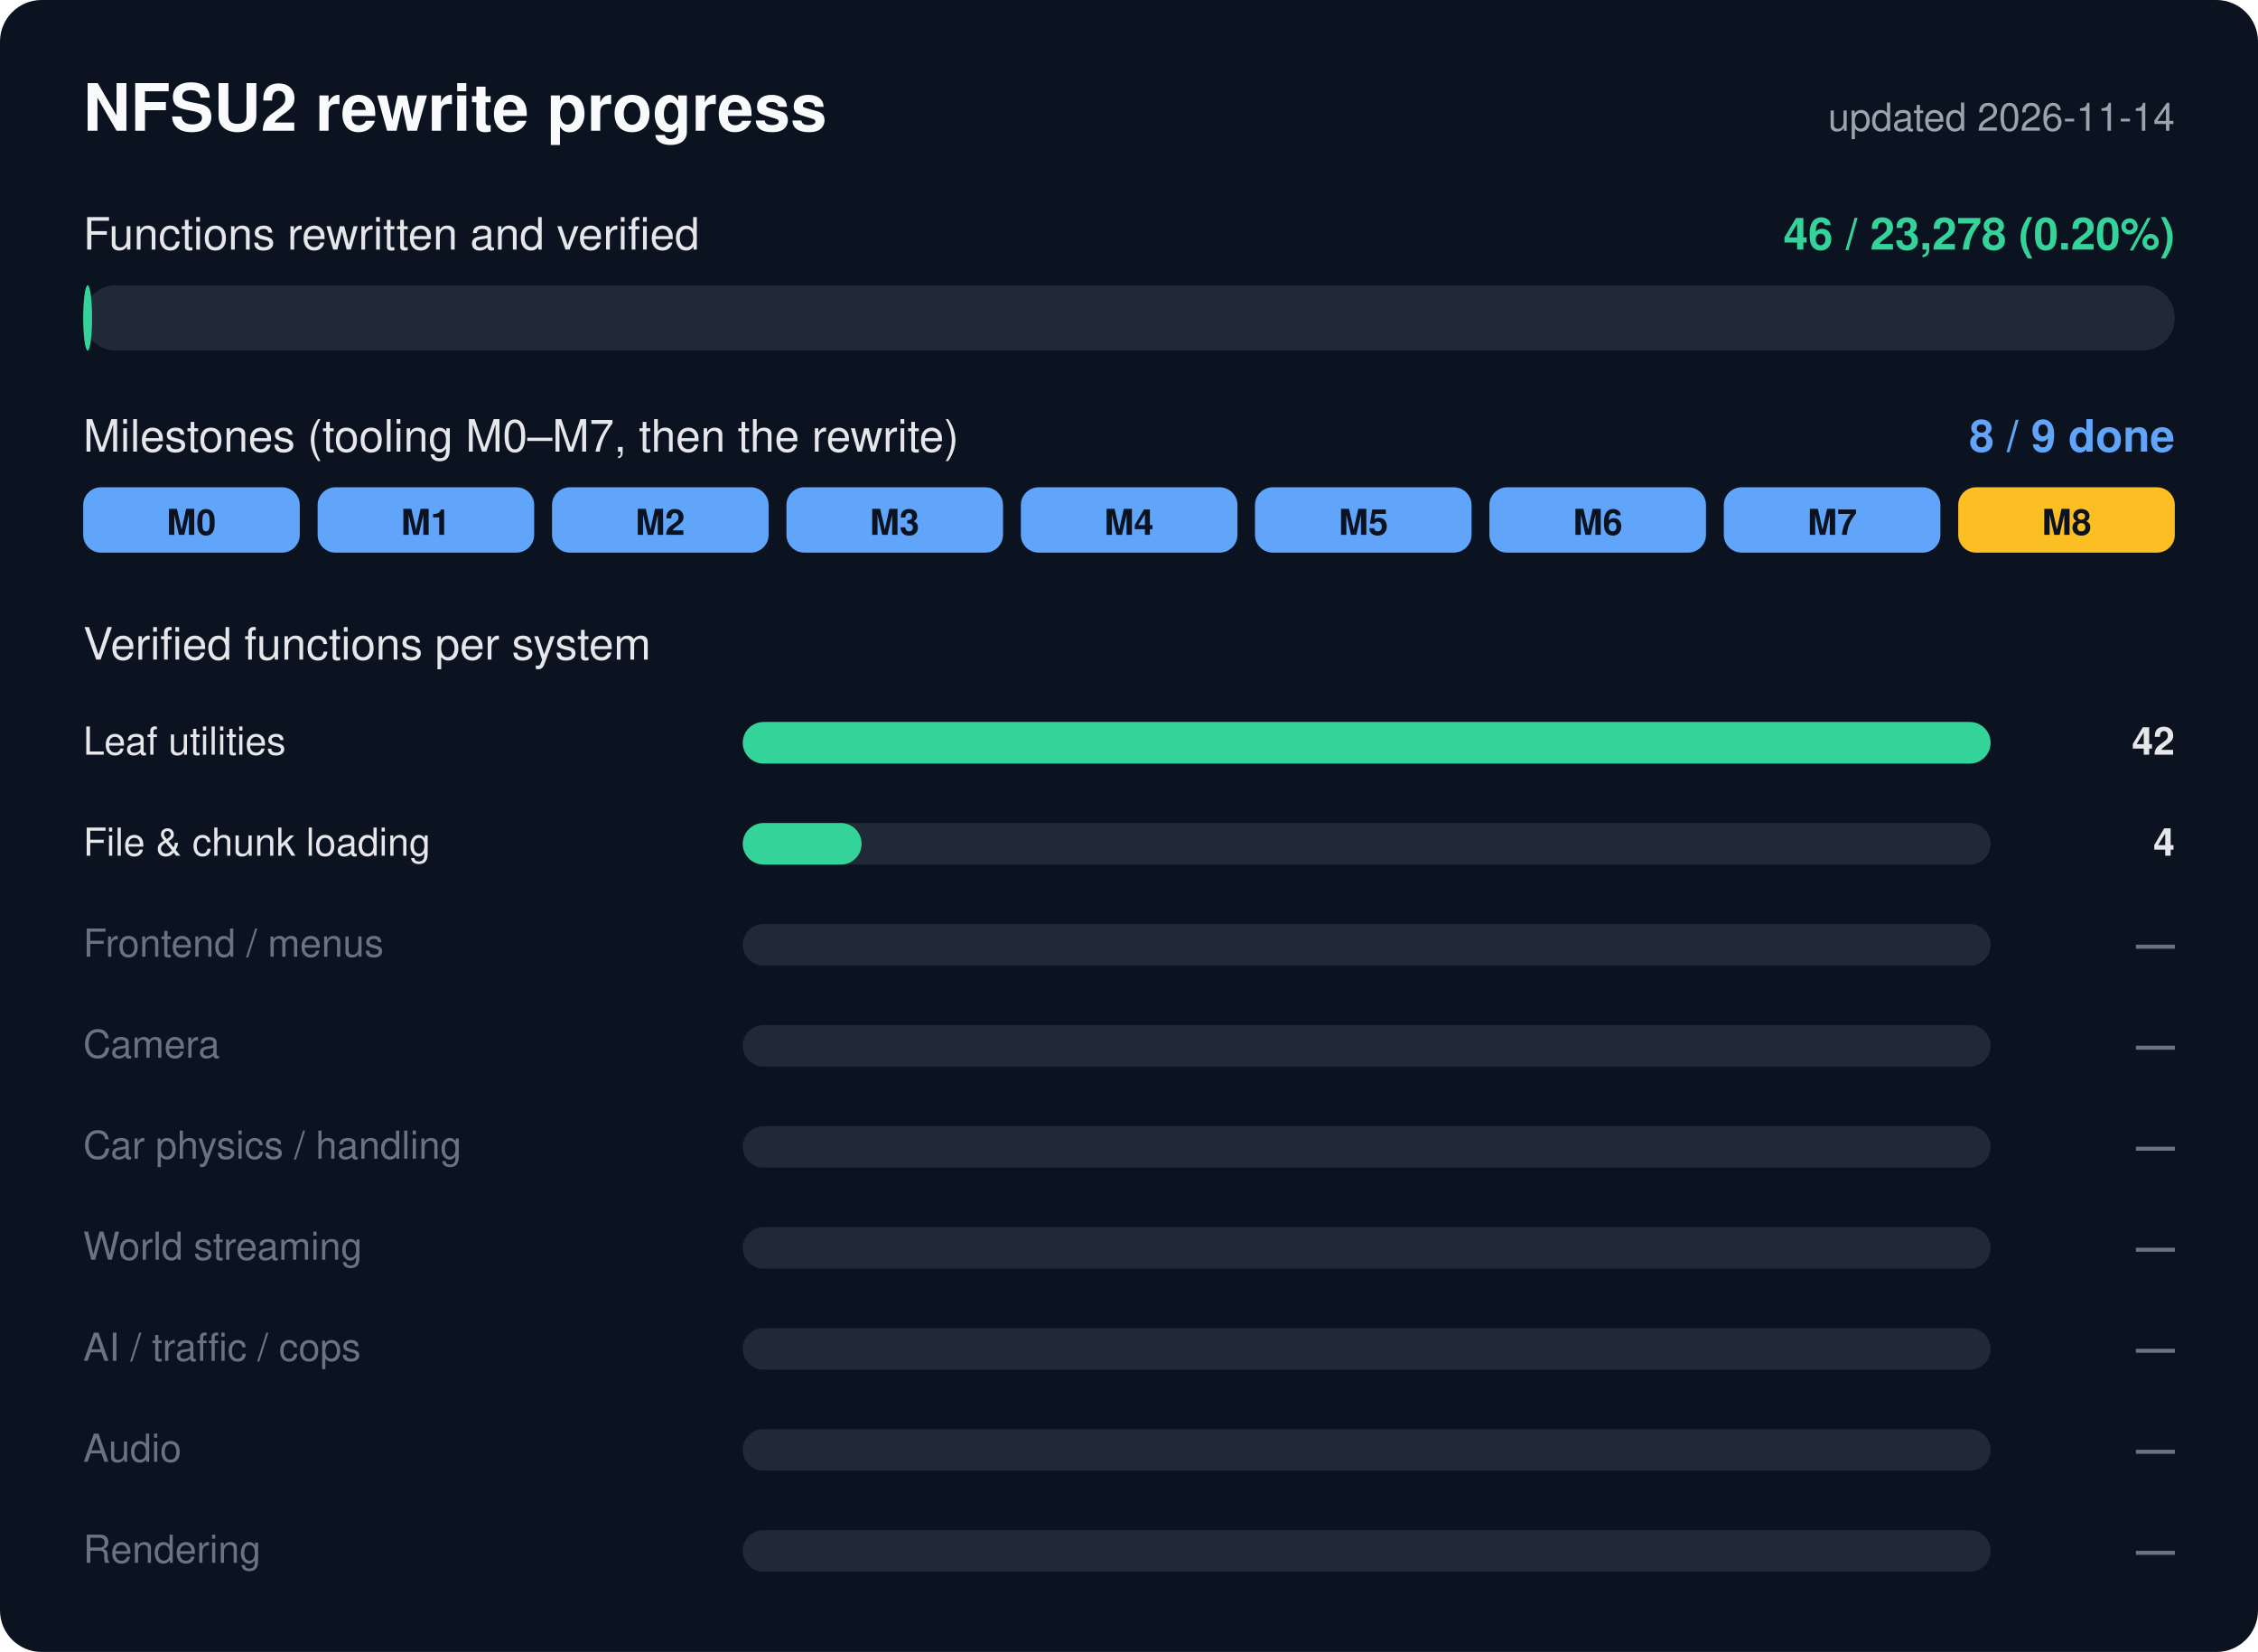
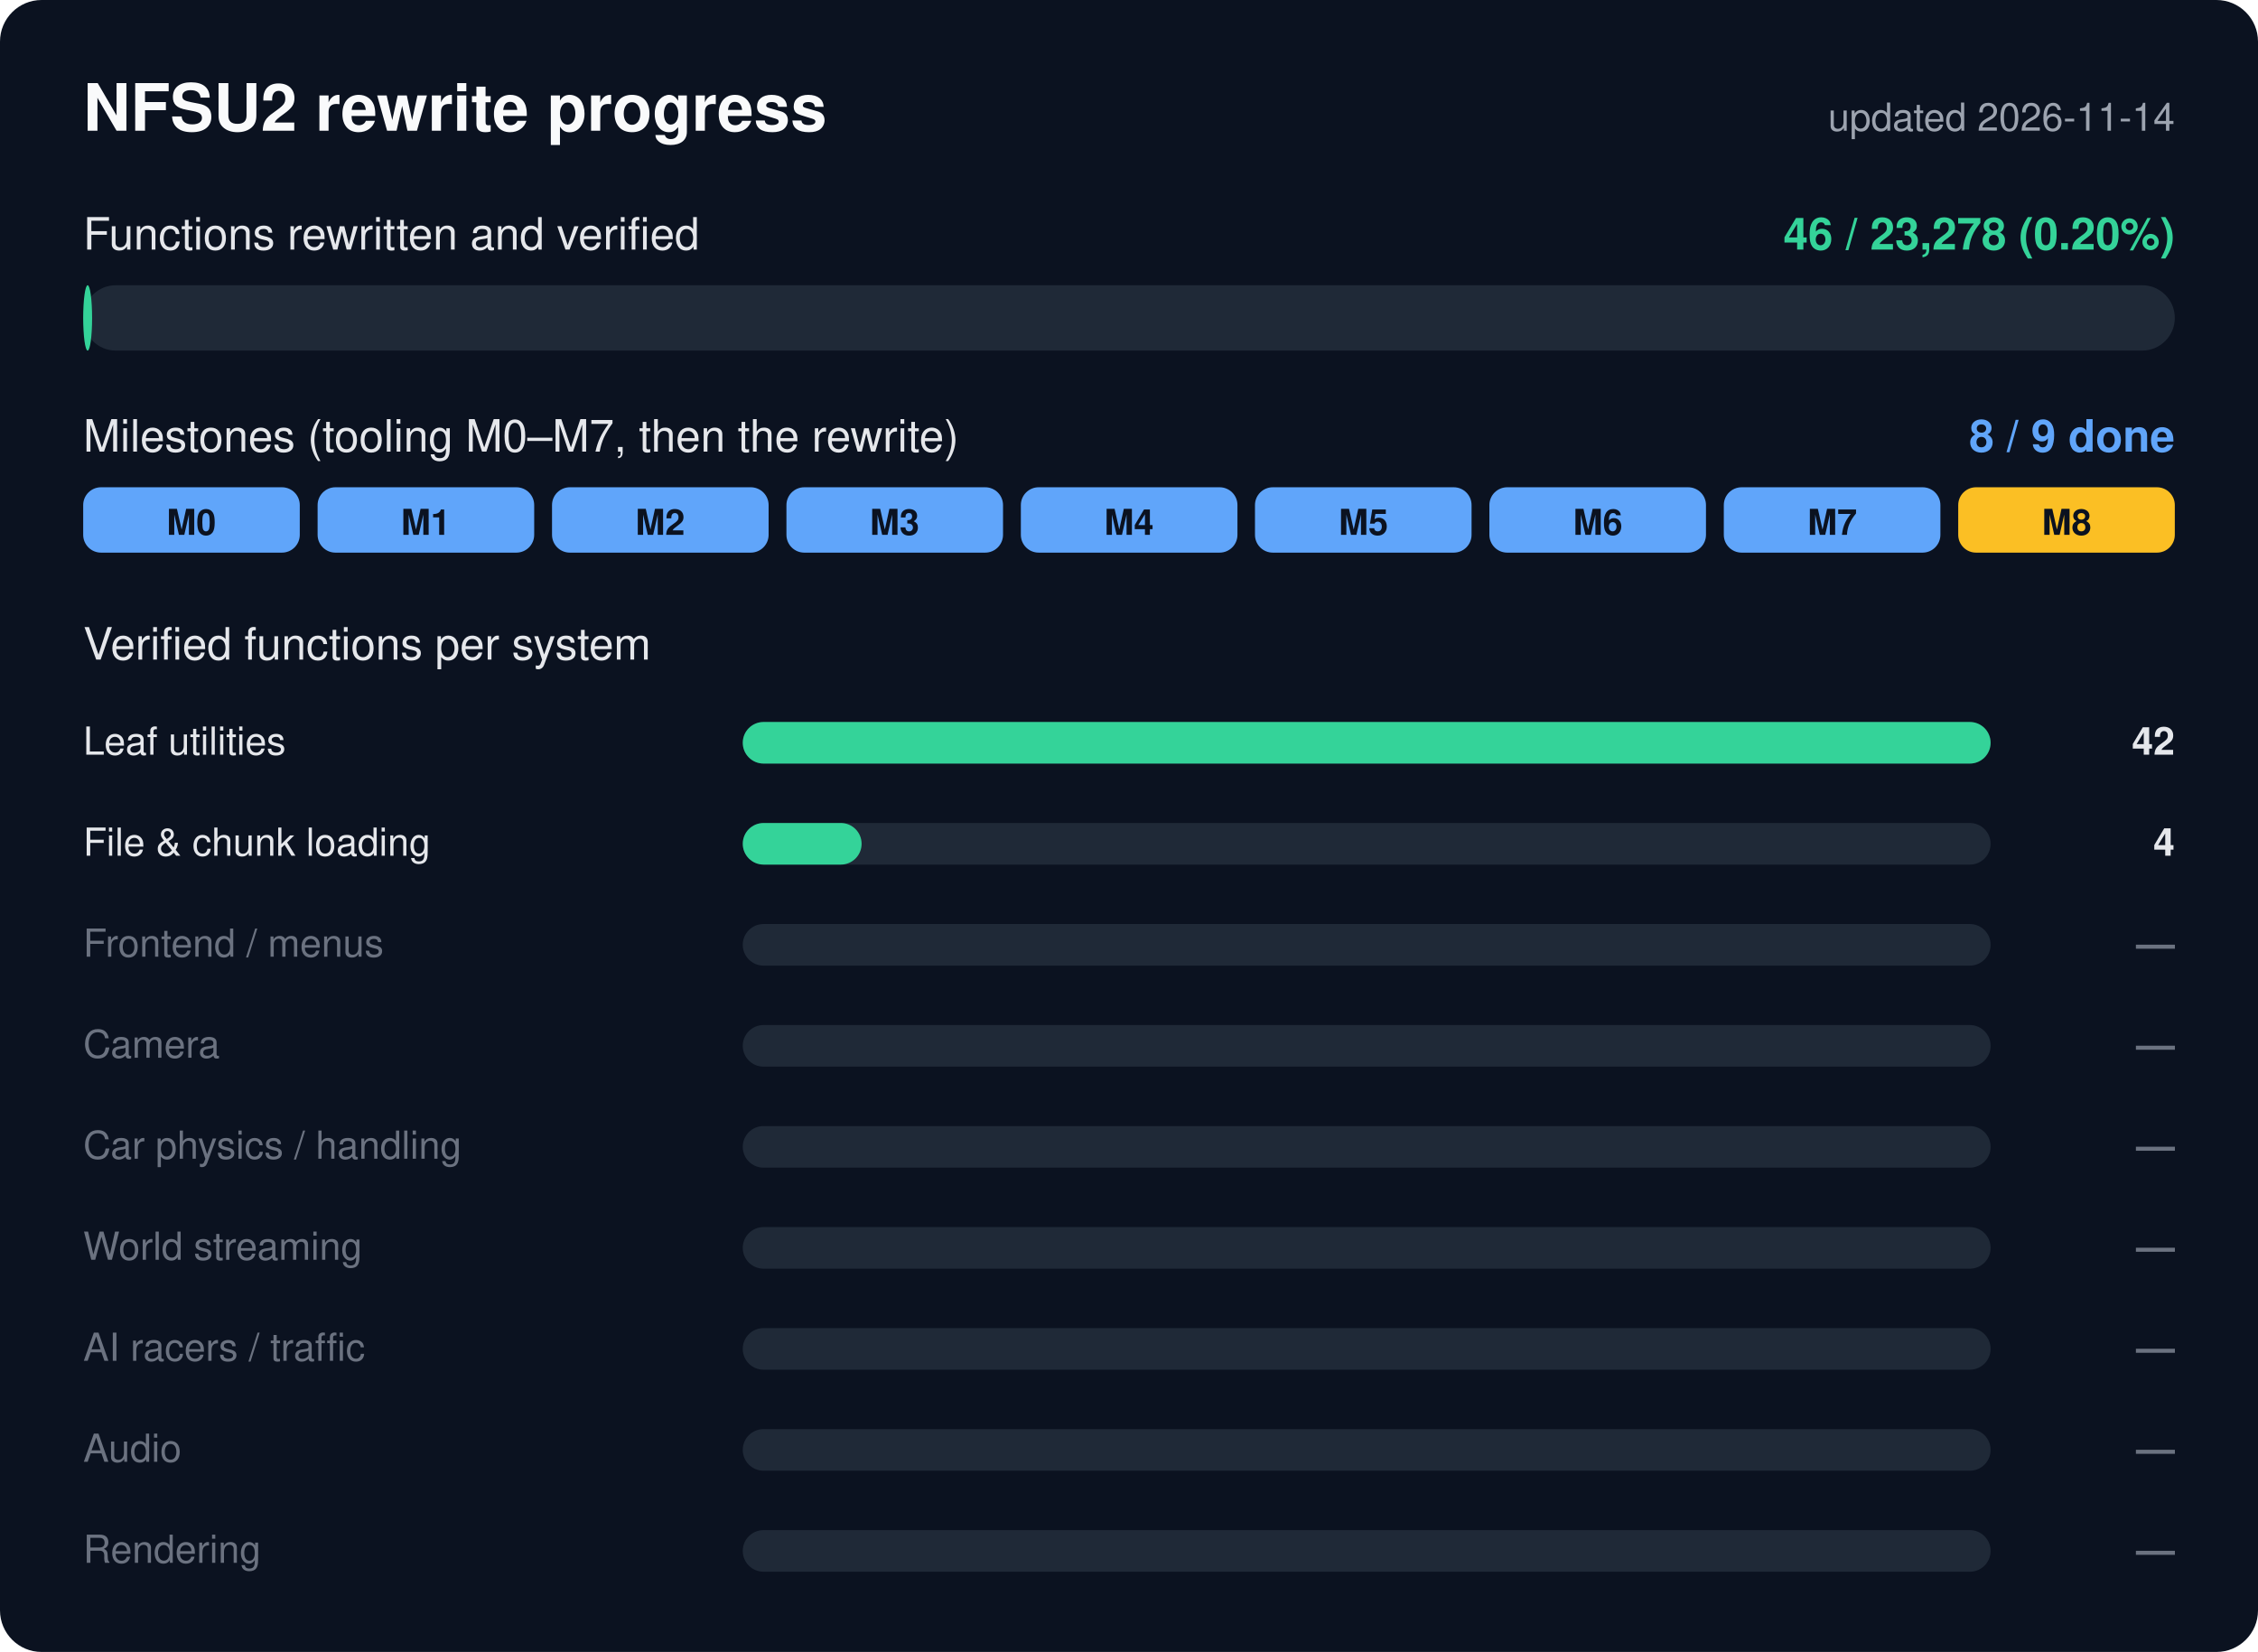
<svg xmlns="http://www.w3.org/2000/svg" width="760" height="556" viewBox="0 0 760 556" font-family="Segoe UI, Helvetica, Arial, sans-serif">
  <rect width="760" height="556" rx="14" fill="#0b1220" />
  <text x="28" y="44" font-size="22" font-weight="700" fill="#f9fafb">NFSU2 rewrite progress</text>
  <text x="732" y="44" font-size="13" fill="#9ca3af" text-anchor="end">updated 2026-11-14</text>
  <text x="28" y="84" font-size="15" fill="#e5e7eb">Functions rewritten and verified</text>
  <text x="732" y="84" font-size="15" font-weight="700" fill="#34d399" text-anchor="end">46 / 23,278 (0.20%)</text>
  <rect x="28" y="96" width="704" height="22" rx="11.0" fill="#1f2937" />
  <rect x="28" y="96" width="3.0" height="22" rx="11.0" fill="#34d399" />
  <text x="28" y="152" font-size="15" fill="#e5e7eb">Milestones (tooling M0–M7, then the rewrite)</text>
  <text x="732" y="152" font-size="15" font-weight="700" fill="#60a5fa" text-anchor="end">8 / 9 done</text>
  <rect x="28.0" y="164" width="72.9" height="22" rx="6" fill="#60a5fa" />
  <text x="64.4" y="180" font-size="12" font-weight="700" fill="#0b1220" text-anchor="middle">M0</text>
  <rect x="106.9" y="164" width="72.9" height="22" rx="6" fill="#60a5fa" />
  <text x="143.3" y="180" font-size="12" font-weight="700" fill="#0b1220" text-anchor="middle">M1</text>
  <rect x="185.8" y="164" width="72.9" height="22" rx="6" fill="#60a5fa" />
  <text x="222.2" y="180" font-size="12" font-weight="700" fill="#0b1220" text-anchor="middle">M2</text>
  <rect x="264.7" y="164" width="72.9" height="22" rx="6" fill="#60a5fa" />
  <text x="301.1" y="180" font-size="12" font-weight="700" fill="#0b1220" text-anchor="middle">M3</text>
  <rect x="343.6" y="164" width="72.9" height="22" rx="6" fill="#60a5fa" />
  <text x="380.0" y="180" font-size="12" font-weight="700" fill="#0b1220" text-anchor="middle">M4</text>
  <rect x="422.4" y="164" width="72.9" height="22" rx="6" fill="#60a5fa" />
  <text x="458.9" y="180" font-size="12" font-weight="700" fill="#0b1220" text-anchor="middle">M5</text>
  <rect x="501.3" y="164" width="72.9" height="22" rx="6" fill="#60a5fa" />
  <text x="537.8" y="180" font-size="12" font-weight="700" fill="#0b1220" text-anchor="middle">M6</text>
  <rect x="580.2" y="164" width="72.9" height="22" rx="6" fill="#60a5fa" />
  <text x="616.7" y="180" font-size="12" font-weight="700" fill="#0b1220" text-anchor="middle">M7</text>
  <rect x="659.1" y="164" width="72.9" height="22" rx="6" fill="#fbbf24" />
  <text x="695.6" y="180" font-size="12" font-weight="700" fill="#0b1220" text-anchor="middle">M8</text>
  <text x="28" y="222" font-size="15" fill="#e5e7eb">Verified functions per system</text>
  <text x="28" y="254" font-size="13" fill="#e5e7eb">Leaf utilities</text>
  <rect x="250" y="243" width="420" height="14" rx="7.0" fill="#1f2937" />
  <rect x="250" y="243" width="420.0" height="14" rx="7.0" fill="#34d399" />
  <text x="732" y="254" font-size="13" font-weight="700" fill="#e5e7eb" text-anchor="end">42</text>
  <text x="28" y="288" font-size="13" fill="#e5e7eb">File &amp; chunk loading</text>
  <rect x="250" y="277" width="420" height="14" rx="7.0" fill="#1f2937" />
  <rect x="250" y="277" width="40.0" height="14" rx="7.0" fill="#34d399" />
  <text x="732" y="288" font-size="13" font-weight="700" fill="#e5e7eb" text-anchor="end">4</text>
  <text x="28" y="322" font-size="13" fill="#6b7280">Frontend / menus</text>
  <rect x="250" y="311" width="420" height="14" rx="7.0" fill="#1f2937" />
  <rect x="250" y="311" width="0.0" height="14" rx="7.0" fill="#374151" />
  <text x="732" y="322" font-size="13" font-weight="700" fill="#6b7280" text-anchor="end">—</text>
  <text x="28" y="356" font-size="13" fill="#6b7280">Camera</text>
  <rect x="250" y="345" width="420" height="14" rx="7.0" fill="#1f2937" />
  <rect x="250" y="345" width="0.0" height="14" rx="7.0" fill="#374151" />
  <text x="732" y="356" font-size="13" font-weight="700" fill="#6b7280" text-anchor="end">—</text>
  <text x="28" y="390" font-size="13" fill="#6b7280">Car physics / handling</text>
  <rect x="250" y="379" width="420" height="14" rx="7.0" fill="#1f2937" />
  <rect x="250" y="379" width="0.0" height="14" rx="7.0" fill="#374151" />
  <text x="732" y="390" font-size="13" font-weight="700" fill="#6b7280" text-anchor="end">—</text>
  <text x="28" y="424" font-size="13" fill="#6b7280">World streaming</text>
  <rect x="250" y="413" width="420" height="14" rx="7.0" fill="#1f2937" />
  <rect x="250" y="413" width="0.0" height="14" rx="7.0" fill="#374151" />
  <text x="732" y="424" font-size="13" font-weight="700" fill="#6b7280" text-anchor="end">—</text>
-   <text x="28" y="458" font-size="13" fill="#6b7280">AI / traffic / cops</text>
+   <text x="28" y="458" font-size="13" fill="#6b7280">AI racers / traffic</text>
  <rect x="250" y="447" width="420" height="14" rx="7.0" fill="#1f2937" />
  <rect x="250" y="447" width="0.0" height="14" rx="7.0" fill="#374151" />
  <text x="732" y="458" font-size="13" font-weight="700" fill="#6b7280" text-anchor="end">—</text>
  <text x="28" y="492" font-size="13" fill="#6b7280">Audio</text>
  <rect x="250" y="481" width="420" height="14" rx="7.0" fill="#1f2937" />
  <rect x="250" y="481" width="0.0" height="14" rx="7.0" fill="#374151" />
  <text x="732" y="492" font-size="13" font-weight="700" fill="#6b7280" text-anchor="end">—</text>
  <text x="28" y="526" font-size="13" fill="#6b7280">Rendering</text>
  <rect x="250" y="515" width="420" height="14" rx="7.0" fill="#1f2937" />
  <rect x="250" y="515" width="0.0" height="14" rx="7.0" fill="#374151" />
  <text x="732" y="526" font-size="13" font-weight="700" fill="#6b7280" text-anchor="end">—</text>
</svg>
